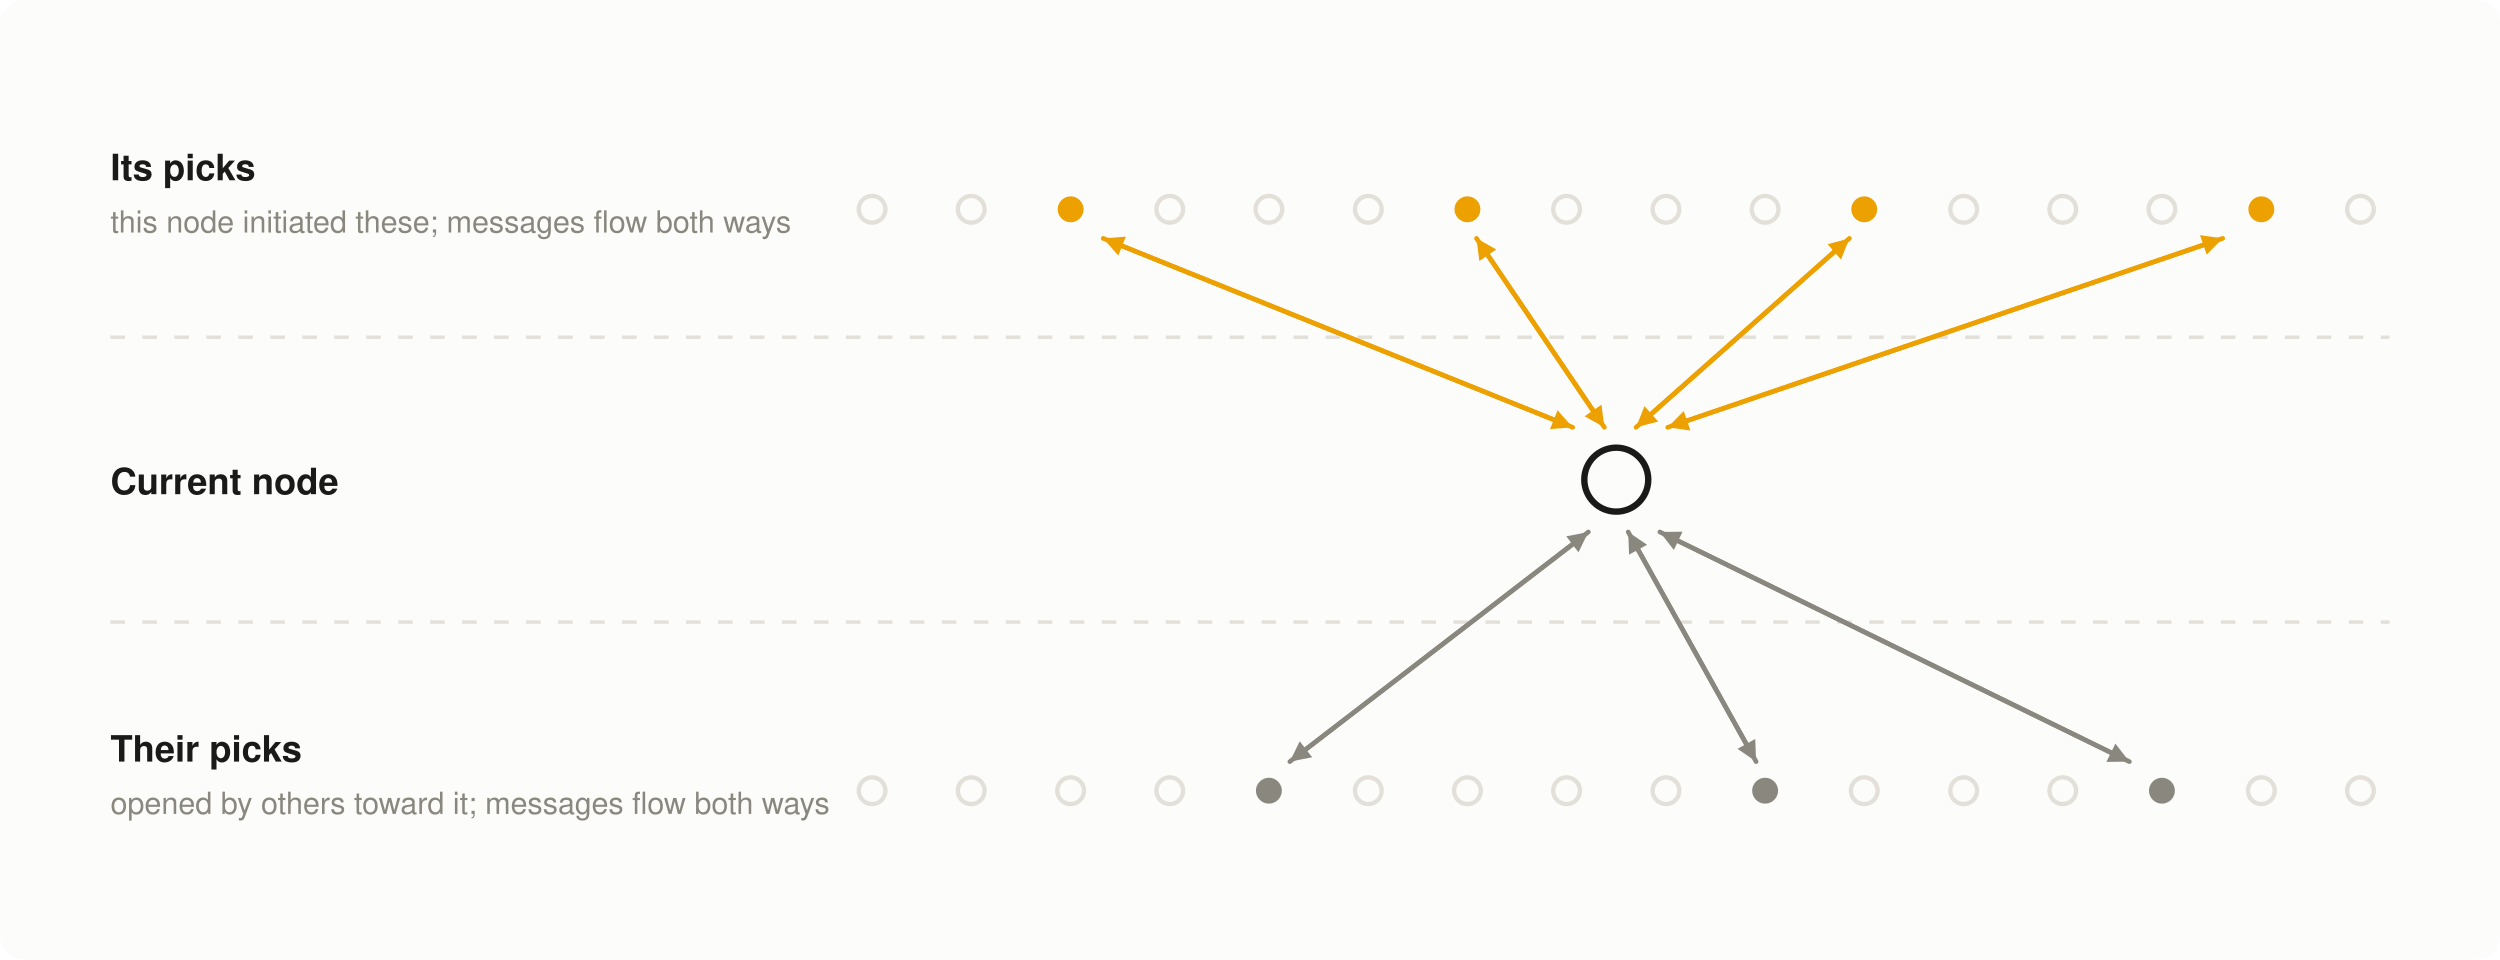
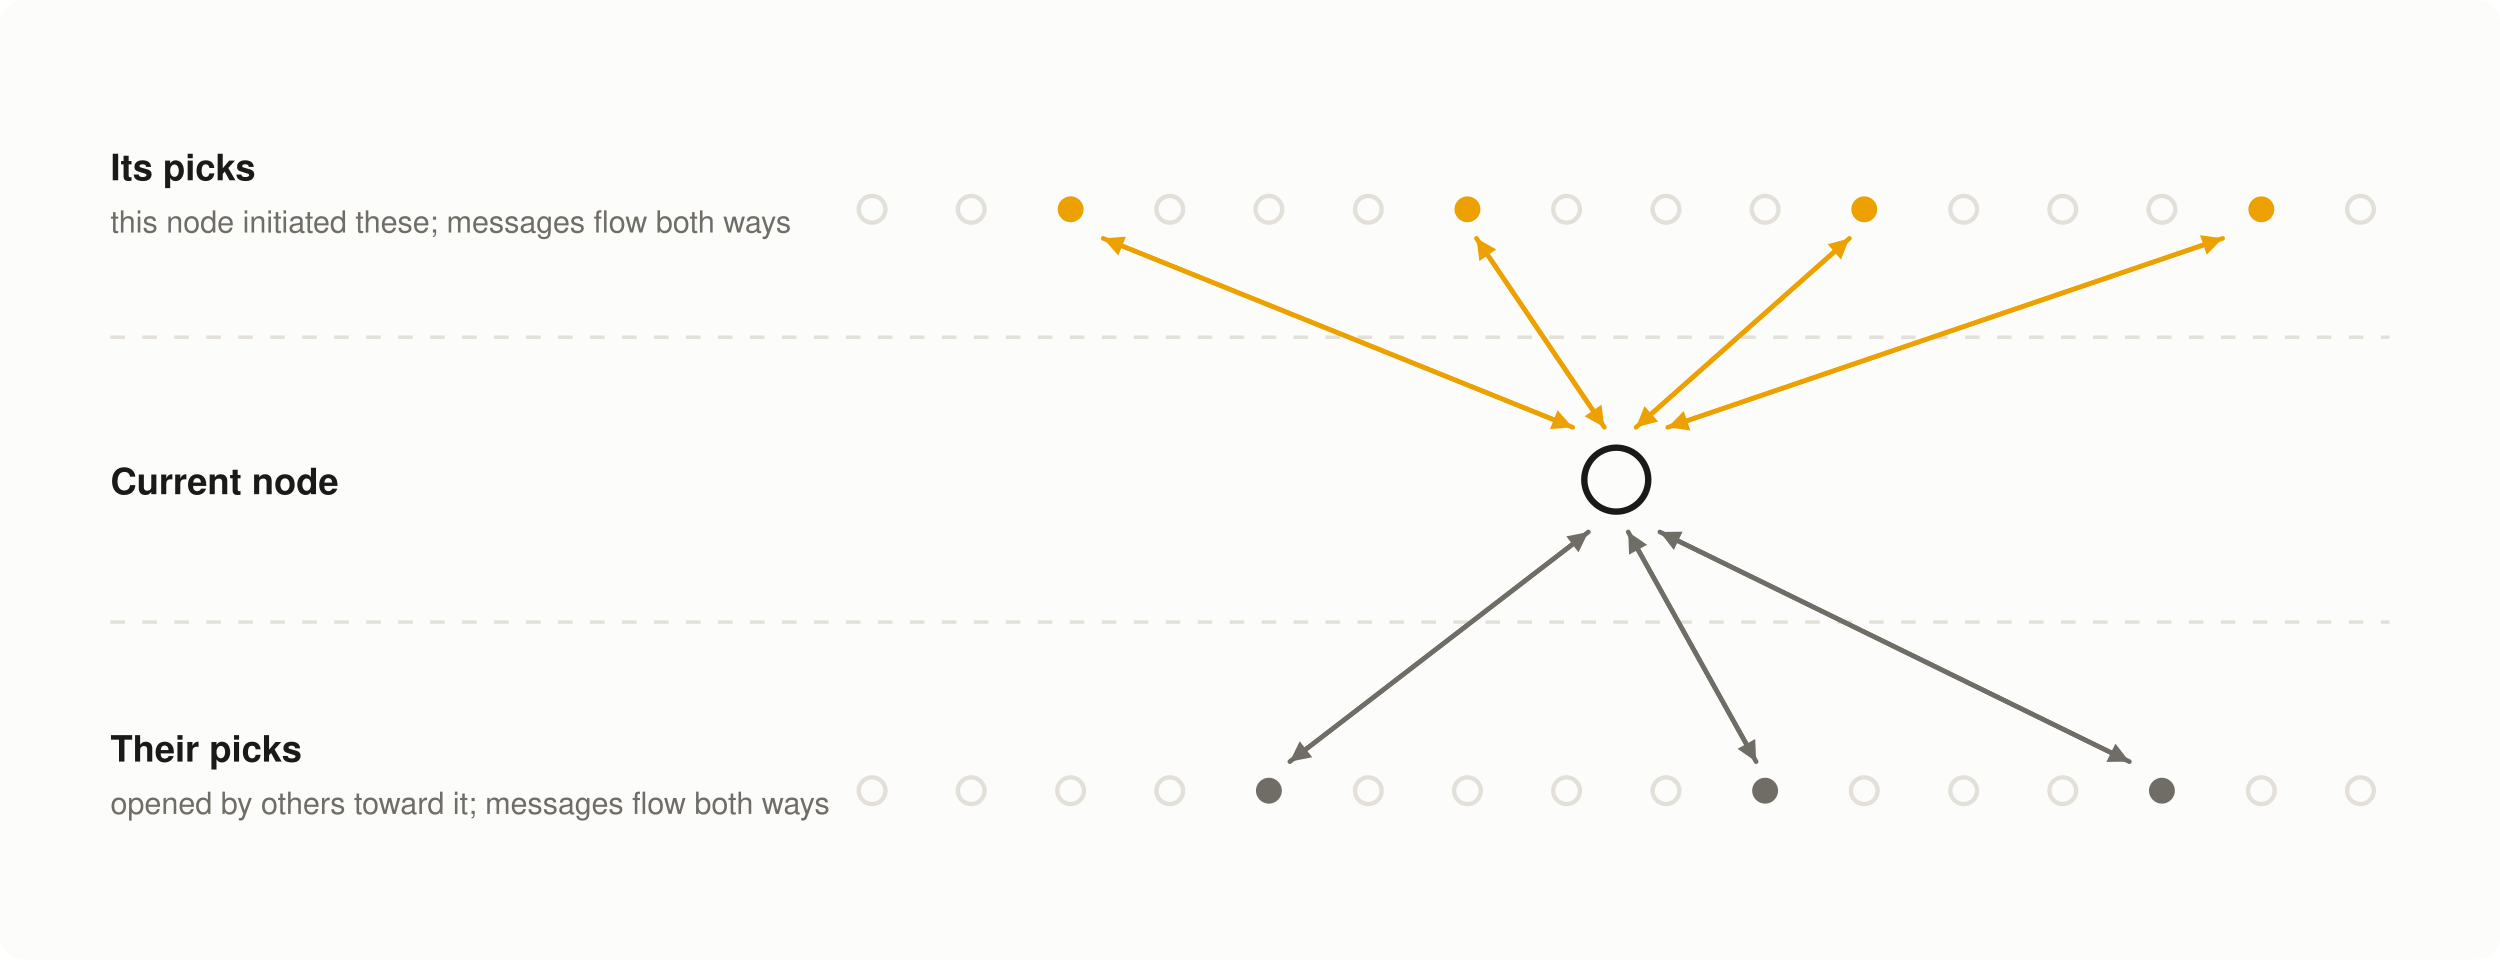
<svg xmlns="http://www.w3.org/2000/svg" viewBox="0 0 860 330" width="860" height="330" role="img" aria-labelledby="t d">
  <rect width="860" height="330" rx="8" fill="#fcfcfb" />
  <text x="38.0" y="62.0" font-size="12.5" fill="#1a1a19" font-family="-apple-system,BlinkMacSystemFont,Segoe UI,Helvetica,Arial,sans-serif" font-weight="600">Its picks</text>
-   <text x="38.0" y="80.0" font-size="10.5" fill="#8a887e" font-family="-apple-system,BlinkMacSystemFont,Segoe UI,Helvetica,Arial,sans-serif">this node initiated these; messages flow both ways</text>
+   <text x="38.0" y="80.0" font-size="10.5" fill="#6f6d66" font-family="-apple-system,BlinkMacSystemFont,Segoe UI,Helvetica,Arial,sans-serif">this node initiated these; messages flow both ways</text>
  <line x1="38.0" y1="116.0" x2="822.0" y2="116.0" stroke="#e2e0d8" stroke-width="1.2" stroke-dasharray="5 6" />
  <text x="38.0" y="170.0" font-size="12.5" fill="#1a1a19" font-family="-apple-system,BlinkMacSystemFont,Segoe UI,Helvetica,Arial,sans-serif" font-weight="600">Current node</text>
  <circle cx="556.0" cy="165.0" r="11.0" fill="#fcfcfb" stroke="#1a1a19" stroke-width="2.2" />
  <line x1="38.0" y1="214.0" x2="822.0" y2="214.0" stroke="#e2e0d8" stroke-width="1.2" stroke-dasharray="5 6" />
  <text x="38.0" y="262.0" font-size="12.5" fill="#1a1a19" font-family="-apple-system,BlinkMacSystemFont,Segoe UI,Helvetica,Arial,sans-serif" font-weight="600">Their picks</text>
-   <text x="38.0" y="280.0" font-size="10.5" fill="#8a887e" font-family="-apple-system,BlinkMacSystemFont,Segoe UI,Helvetica,Arial,sans-serif">opened by others toward it; messages flow both ways</text>
+   <text x="38.0" y="280.0" font-size="10.5" fill="#6f6d66" font-family="-apple-system,BlinkMacSystemFont,Segoe UI,Helvetica,Arial,sans-serif">opened by others toward it; messages flow both ways</text>
  <circle cx="300.0" cy="72.0" r="4.6" fill="#fcfcfb" stroke="#e2e0d8" stroke-width="1.5" />
  <circle cx="334.1" cy="72.0" r="4.6" fill="#fcfcfb" stroke="#e2e0d8" stroke-width="1.5" />
  <circle cx="368.3" cy="72.0" r="5.2" fill="#eda100" stroke="#fcfcfb" stroke-width="1.5" />
  <circle cx="402.4" cy="72.0" r="4.6" fill="#fcfcfb" stroke="#e2e0d8" stroke-width="1.5" />
  <circle cx="436.5" cy="72.0" r="4.6" fill="#fcfcfb" stroke="#e2e0d8" stroke-width="1.5" />
  <circle cx="470.7" cy="72.0" r="4.6" fill="#fcfcfb" stroke="#e2e0d8" stroke-width="1.5" />
  <circle cx="504.8" cy="72.0" r="5.2" fill="#eda100" stroke="#fcfcfb" stroke-width="1.5" />
  <circle cx="538.9" cy="72.0" r="4.6" fill="#fcfcfb" stroke="#e2e0d8" stroke-width="1.5" />
  <circle cx="573.1" cy="72.0" r="4.6" fill="#fcfcfb" stroke="#e2e0d8" stroke-width="1.5" />
  <circle cx="607.2" cy="72.0" r="4.6" fill="#fcfcfb" stroke="#e2e0d8" stroke-width="1.5" />
  <circle cx="641.3" cy="72.0" r="5.2" fill="#eda100" stroke="#fcfcfb" stroke-width="1.5" />
  <circle cx="675.5" cy="72.0" r="4.6" fill="#fcfcfb" stroke="#e2e0d8" stroke-width="1.5" />
  <circle cx="709.6" cy="72.0" r="4.6" fill="#fcfcfb" stroke="#e2e0d8" stroke-width="1.5" />
  <circle cx="743.7" cy="72.0" r="4.6" fill="#fcfcfb" stroke="#e2e0d8" stroke-width="1.5" />
  <circle cx="777.9" cy="72.0" r="5.2" fill="#eda100" stroke="#fcfcfb" stroke-width="1.5" />
  <circle cx="812.0" cy="72.0" r="4.6" fill="#fcfcfb" stroke="#e2e0d8" stroke-width="1.5" />
  <line x1="379.5" y1="82.0" x2="534.5" y2="144.4" stroke="#eda100" stroke-width="1.6" stroke-linecap="round" />
  <polygon points="541.0,147.0 533.2,147.6 535.8,141.1" fill="#eda100" />
  <line x1="541.0" y1="147.0" x2="386.0" y2="84.6" stroke="#eda100" stroke-width="1.6" stroke-linecap="round" />
  <polygon points="379.5,82.0 387.3,81.4 384.7,87.9" fill="#eda100" />
  <line x1="507.9" y1="82.0" x2="548.0" y2="141.2" stroke="#eda100" stroke-width="1.6" stroke-linecap="round" />
  <polygon points="551.9,147.0 545.1,143.2 550.9,139.2" fill="#eda100" />
  <line x1="551.9" y1="147.0" x2="511.8" y2="87.8" stroke="#eda100" stroke-width="1.6" stroke-linecap="round" />
  <polygon points="507.9,82.0 514.7,85.8 508.9,89.8" fill="#eda100" />
  <line x1="636.2" y1="82.0" x2="568.1" y2="142.4" stroke="#eda100" stroke-width="1.6" stroke-linecap="round" />
  <polygon points="562.8,147.0 565.7,139.7 570.4,145.0" fill="#eda100" />
  <line x1="562.8" y1="147.0" x2="631.0" y2="86.6" stroke="#eda100" stroke-width="1.6" stroke-linecap="round" />
  <polygon points="636.2,82.0 633.3,89.3 628.7,84.0" fill="#eda100" />
  <line x1="764.6" y1="82.0" x2="580.4" y2="144.7" stroke="#eda100" stroke-width="1.6" stroke-linecap="round" />
  <polygon points="573.7,147.0 579.2,141.4 581.5,148.1" fill="#eda100" />
  <line x1="573.7" y1="147.0" x2="757.9" y2="84.3" stroke="#eda100" stroke-width="1.6" stroke-linecap="round" />
  <polygon points="764.6,82.0 759.1,87.6 756.8,80.9" fill="#eda100" />
  <circle cx="300.0" cy="272.0" r="4.6" fill="#fcfcfb" stroke="#e2e0d8" stroke-width="1.5" />
  <circle cx="334.1" cy="272.0" r="4.6" fill="#fcfcfb" stroke="#e2e0d8" stroke-width="1.5" />
  <circle cx="368.3" cy="272.0" r="4.6" fill="#fcfcfb" stroke="#e2e0d8" stroke-width="1.5" />
  <circle cx="402.4" cy="272.0" r="4.6" fill="#fcfcfb" stroke="#e2e0d8" stroke-width="1.5" />
-   <circle cx="436.5" cy="272.0" r="5.2" fill="#8a887e" stroke="#fcfcfb" stroke-width="1.5" />
+   <circle cx="436.5" cy="272.0" r="5.2" fill="#6f6d66" stroke="#fcfcfb" stroke-width="1.5" />
  <circle cx="470.7" cy="272.0" r="4.6" fill="#fcfcfb" stroke="#e2e0d8" stroke-width="1.5" />
  <circle cx="504.8" cy="272.0" r="4.6" fill="#fcfcfb" stroke="#e2e0d8" stroke-width="1.5" />
  <circle cx="538.9" cy="272.0" r="4.6" fill="#fcfcfb" stroke="#e2e0d8" stroke-width="1.5" />
  <circle cx="573.1" cy="272.0" r="4.6" fill="#fcfcfb" stroke="#e2e0d8" stroke-width="1.5" />
-   <circle cx="607.2" cy="272.0" r="5.2" fill="#8a887e" stroke="#fcfcfb" stroke-width="1.5" />
+   <circle cx="607.2" cy="272.0" r="5.2" fill="#6f6d66" stroke="#fcfcfb" stroke-width="1.5" />
  <circle cx="641.3" cy="272.0" r="4.6" fill="#fcfcfb" stroke="#e2e0d8" stroke-width="1.5" />
  <circle cx="675.5" cy="272.0" r="4.6" fill="#fcfcfb" stroke="#e2e0d8" stroke-width="1.5" />
  <circle cx="709.6" cy="272.0" r="4.6" fill="#fcfcfb" stroke="#e2e0d8" stroke-width="1.5" />
-   <circle cx="743.7" cy="272.0" r="5.2" fill="#8a887e" stroke="#fcfcfb" stroke-width="1.5" />
+   <circle cx="743.7" cy="272.0" r="5.2" fill="#6f6d66" stroke="#fcfcfb" stroke-width="1.5" />
  <circle cx="777.9" cy="272.0" r="4.6" fill="#fcfcfb" stroke="#e2e0d8" stroke-width="1.5" />
  <circle cx="812.0" cy="272.0" r="4.6" fill="#fcfcfb" stroke="#e2e0d8" stroke-width="1.5" />
-   <line x1="546.4" y1="183.0" x2="449.3" y2="257.7" stroke="#8a887e" stroke-width="1.6" stroke-linecap="round" />
-   <polygon points="443.7,262.0 447.1,255.0 451.4,260.5" fill="#8a887e" />
-   <line x1="443.7" y1="262.0" x2="540.9" y2="187.3" stroke="#8a887e" stroke-width="1.6" stroke-linecap="round" />
-   <polygon points="546.4,183.0 543.0,190.0 538.8,184.5" fill="#8a887e" />
-   <line x1="560.1" y1="183.0" x2="600.7" y2="255.9" stroke="#8a887e" stroke-width="1.6" stroke-linecap="round" />
-   <polygon points="604.1,262.0 597.7,257.6 603.8,254.2" fill="#8a887e" />
-   <line x1="604.1" y1="262.0" x2="563.5" y2="189.1" stroke="#8a887e" stroke-width="1.6" stroke-linecap="round" />
-   <polygon points="560.1,183.0 566.6,187.4 560.4,190.8" fill="#8a887e" />
-   <line x1="571.0" y1="183.0" x2="726.2" y2="258.9" stroke="#8a887e" stroke-width="1.6" stroke-linecap="round" />
-   <polygon points="732.5,262.0 724.6,262.1 727.7,255.8" fill="#8a887e" />
-   <line x1="732.5" y1="262.0" x2="577.3" y2="186.1" stroke="#8a887e" stroke-width="1.6" stroke-linecap="round" />
-   <polygon points="571.0,183.0 578.8,182.9 575.8,189.2" fill="#8a887e" />
+   <line x1="546.4" y1="183.0" x2="449.3" y2="257.7" stroke="#6f6d66" stroke-width="1.6" stroke-linecap="round" />
+   <polygon points="443.7,262.0 447.1,255.0 451.4,260.5" fill="#6f6d66" />
+   <line x1="443.7" y1="262.0" x2="540.9" y2="187.3" stroke="#6f6d66" stroke-width="1.6" stroke-linecap="round" />
+   <polygon points="546.4,183.0 543.0,190.0 538.8,184.5" fill="#6f6d66" />
+   <line x1="560.1" y1="183.0" x2="600.7" y2="255.9" stroke="#6f6d66" stroke-width="1.6" stroke-linecap="round" />
+   <polygon points="604.1,262.0 597.7,257.6 603.8,254.2" fill="#6f6d66" />
+   <line x1="604.1" y1="262.0" x2="563.5" y2="189.1" stroke="#6f6d66" stroke-width="1.6" stroke-linecap="round" />
+   <polygon points="560.1,183.0 566.6,187.4 560.4,190.8" fill="#6f6d66" />
+   <line x1="571.0" y1="183.0" x2="726.2" y2="258.9" stroke="#6f6d66" stroke-width="1.6" stroke-linecap="round" />
+   <polygon points="732.5,262.0 724.6,262.1 727.7,255.8" fill="#6f6d66" />
+   <line x1="732.5" y1="262.0" x2="577.3" y2="186.1" stroke="#6f6d66" stroke-width="1.6" stroke-linecap="round" />
+   <polygon points="571.0,183.0 578.8,182.9 575.8,189.2" fill="#6f6d66" />
</svg>
